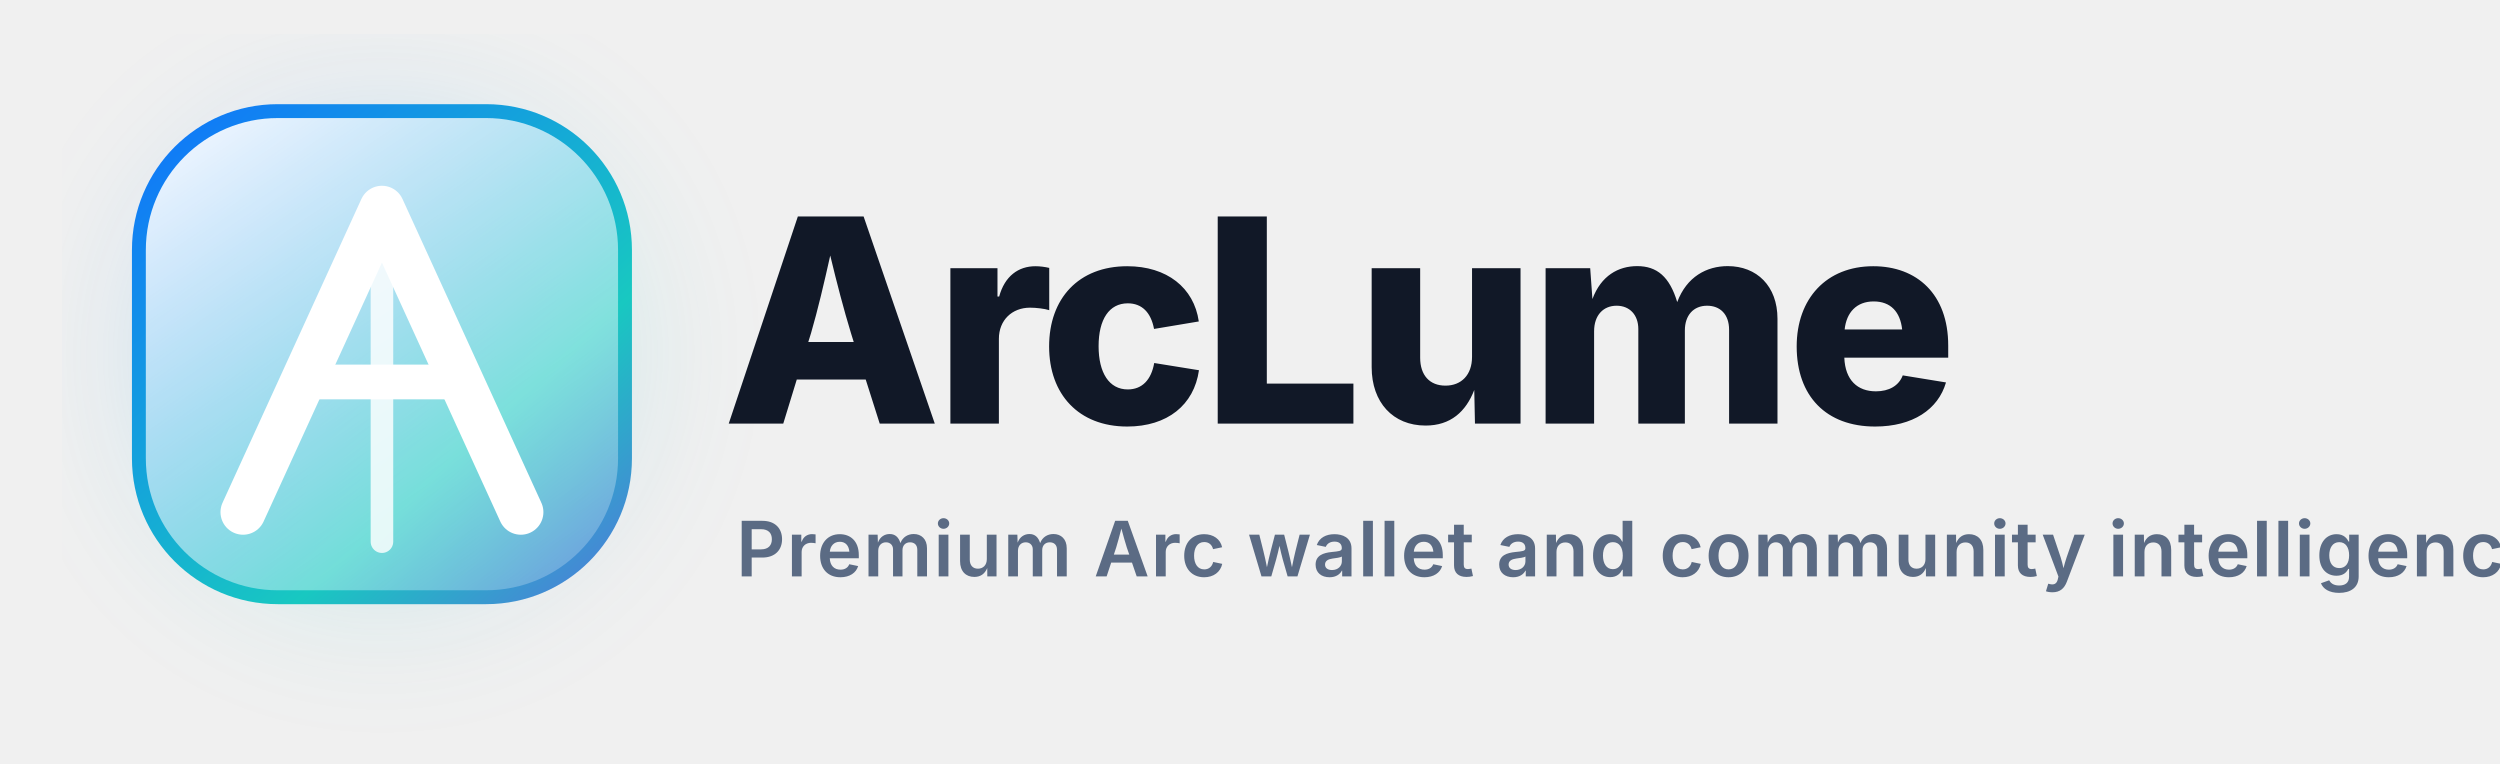
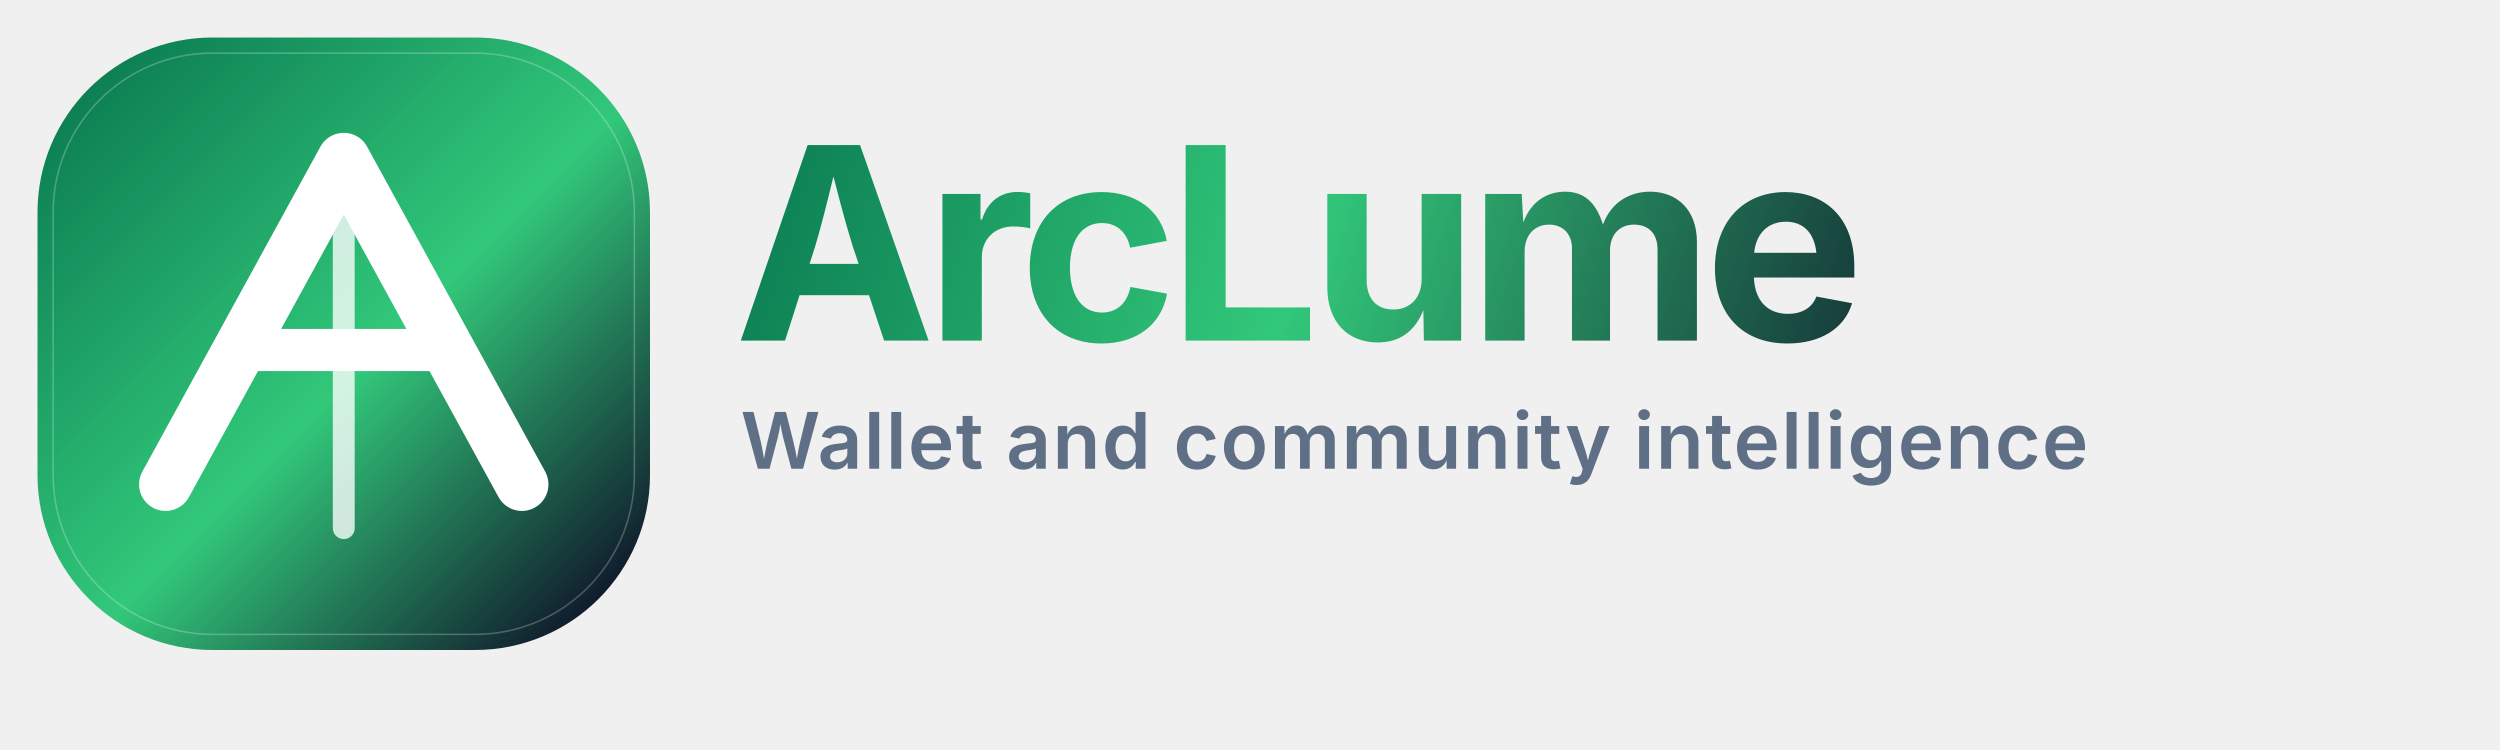
- <svg xmlns="http://www.w3.org/2000/svg" width="720" height="220" viewBox="0 0 720 220" fill="none">
+ <svg xmlns="http://www.w3.org/2000/svg" width="1600" height="480" viewBox="0 0 1600 480" fill="none">
  <defs>
-     <linearGradient id="arcLumeGrad" x1="26" y1="10" x2="196" y2="196" gradientUnits="userSpaceOnUse">
-       <stop offset="0" stop-color="#0F6FFF" />
-       <stop offset="0.56" stop-color="#18C8C1" />
-       <stop offset="1" stop-color="#7C3AED" />
+     <linearGradient id="g1" x1="44" y1="44" x2="388" y2="388" gradientUnits="userSpaceOnUse">
+       <stop stop-color="#0A7A51" />
+       <stop offset="0.55" stop-color="#32C87A" />
+       <stop offset="1" stop-color="#0F172A" />
    </linearGradient>
-     <linearGradient id="arcLumeGloss" x1="50" y1="20" x2="162" y2="186" gradientUnits="userSpaceOnUse">
-       <stop offset="0" stop-color="white" stop-opacity="0.92" />
-       <stop offset="1" stop-color="white" stop-opacity="0.08" />
+     <linearGradient id="txt" x1="468" y1="98" x2="1244" y2="348" gradientUnits="userSpaceOnUse">
+       <stop stop-color="#0A7A51" />
+       <stop offset="0.45" stop-color="#32C87A" />
+       <stop offset="1" stop-color="#0F172A" />
    </linearGradient>
-     <filter id="blurGlow" x="0" y="0" width="220" height="220" filterUnits="userSpaceOnUse" color-interpolation-filters="sRGB">
-       <feGaussianBlur stdDeviation="18" result="blur" />
-     </filter>
  </defs>
-   <g transform="translate(18 10)">
-     <circle cx="92" cy="92" r="76" fill="url(#arcLumeGrad)" opacity="0.12" filter="url(#blurGlow)" />
-     <rect x="20" y="20" width="144" height="144" rx="42" fill="url(#arcLumeGrad)" />
-     <rect x="24" y="24" width="136" height="136" rx="38" fill="url(#arcLumeGloss)" />
-     <path d="M52 137.5L92 50L132 137.5" stroke="white" stroke-width="13" stroke-linecap="round" stroke-linejoin="round" />
-     <path d="M70 100H114" stroke="white" stroke-width="10" stroke-linecap="round" />
-     <path d="M92 50V146" stroke="rgba(255,255,255,0.82)" stroke-width="6.5" stroke-linecap="round" />
-   </g>
-   <g transform="translate(208 44)">
-     <text x="0" y="78" fill="#111827" font-family="Inter, Arial, sans-serif" font-size="82" font-weight="800" letter-spacing="-2">ArcLume</text>
-     <text x="4" y="122" fill="#5B6B84" font-family="Inter, Arial, sans-serif" font-size="22" font-weight="600" letter-spacing="0.4">Premium Arc wallet and community intelligence</text>
-   </g>
+   <rect x="24" y="24" width="392" height="392" rx="112" fill="url(#g1)" />
+   <rect x="34" y="34" width="372" height="372" rx="102" fill="url(#g1)" fill-opacity="0.9" stroke="rgba(255,255,255,0.24)" />
+   <path d="M106 310L220 102L334 310" stroke="white" stroke-width="34" stroke-linecap="round" stroke-linejoin="round" />
+   <path d="M158 224H282" stroke="white" stroke-width="27" stroke-linecap="round" />
+   <path d="M220 102V338" stroke="white" stroke-opacity="0.78" stroke-width="14" stroke-linecap="round" />
+   <text x="470" y="218" fill="url(#txt)" font-family="Space Grotesk, Inter, sans-serif" font-size="172" font-weight="700" letter-spacing="-6">ArcLume</text>
+   <text x="474" y="300" fill="#5F6F85" font-family="Inter, sans-serif" font-size="50" font-weight="600" letter-spacing="1">Wallet and community intelligence</text>
</svg>
